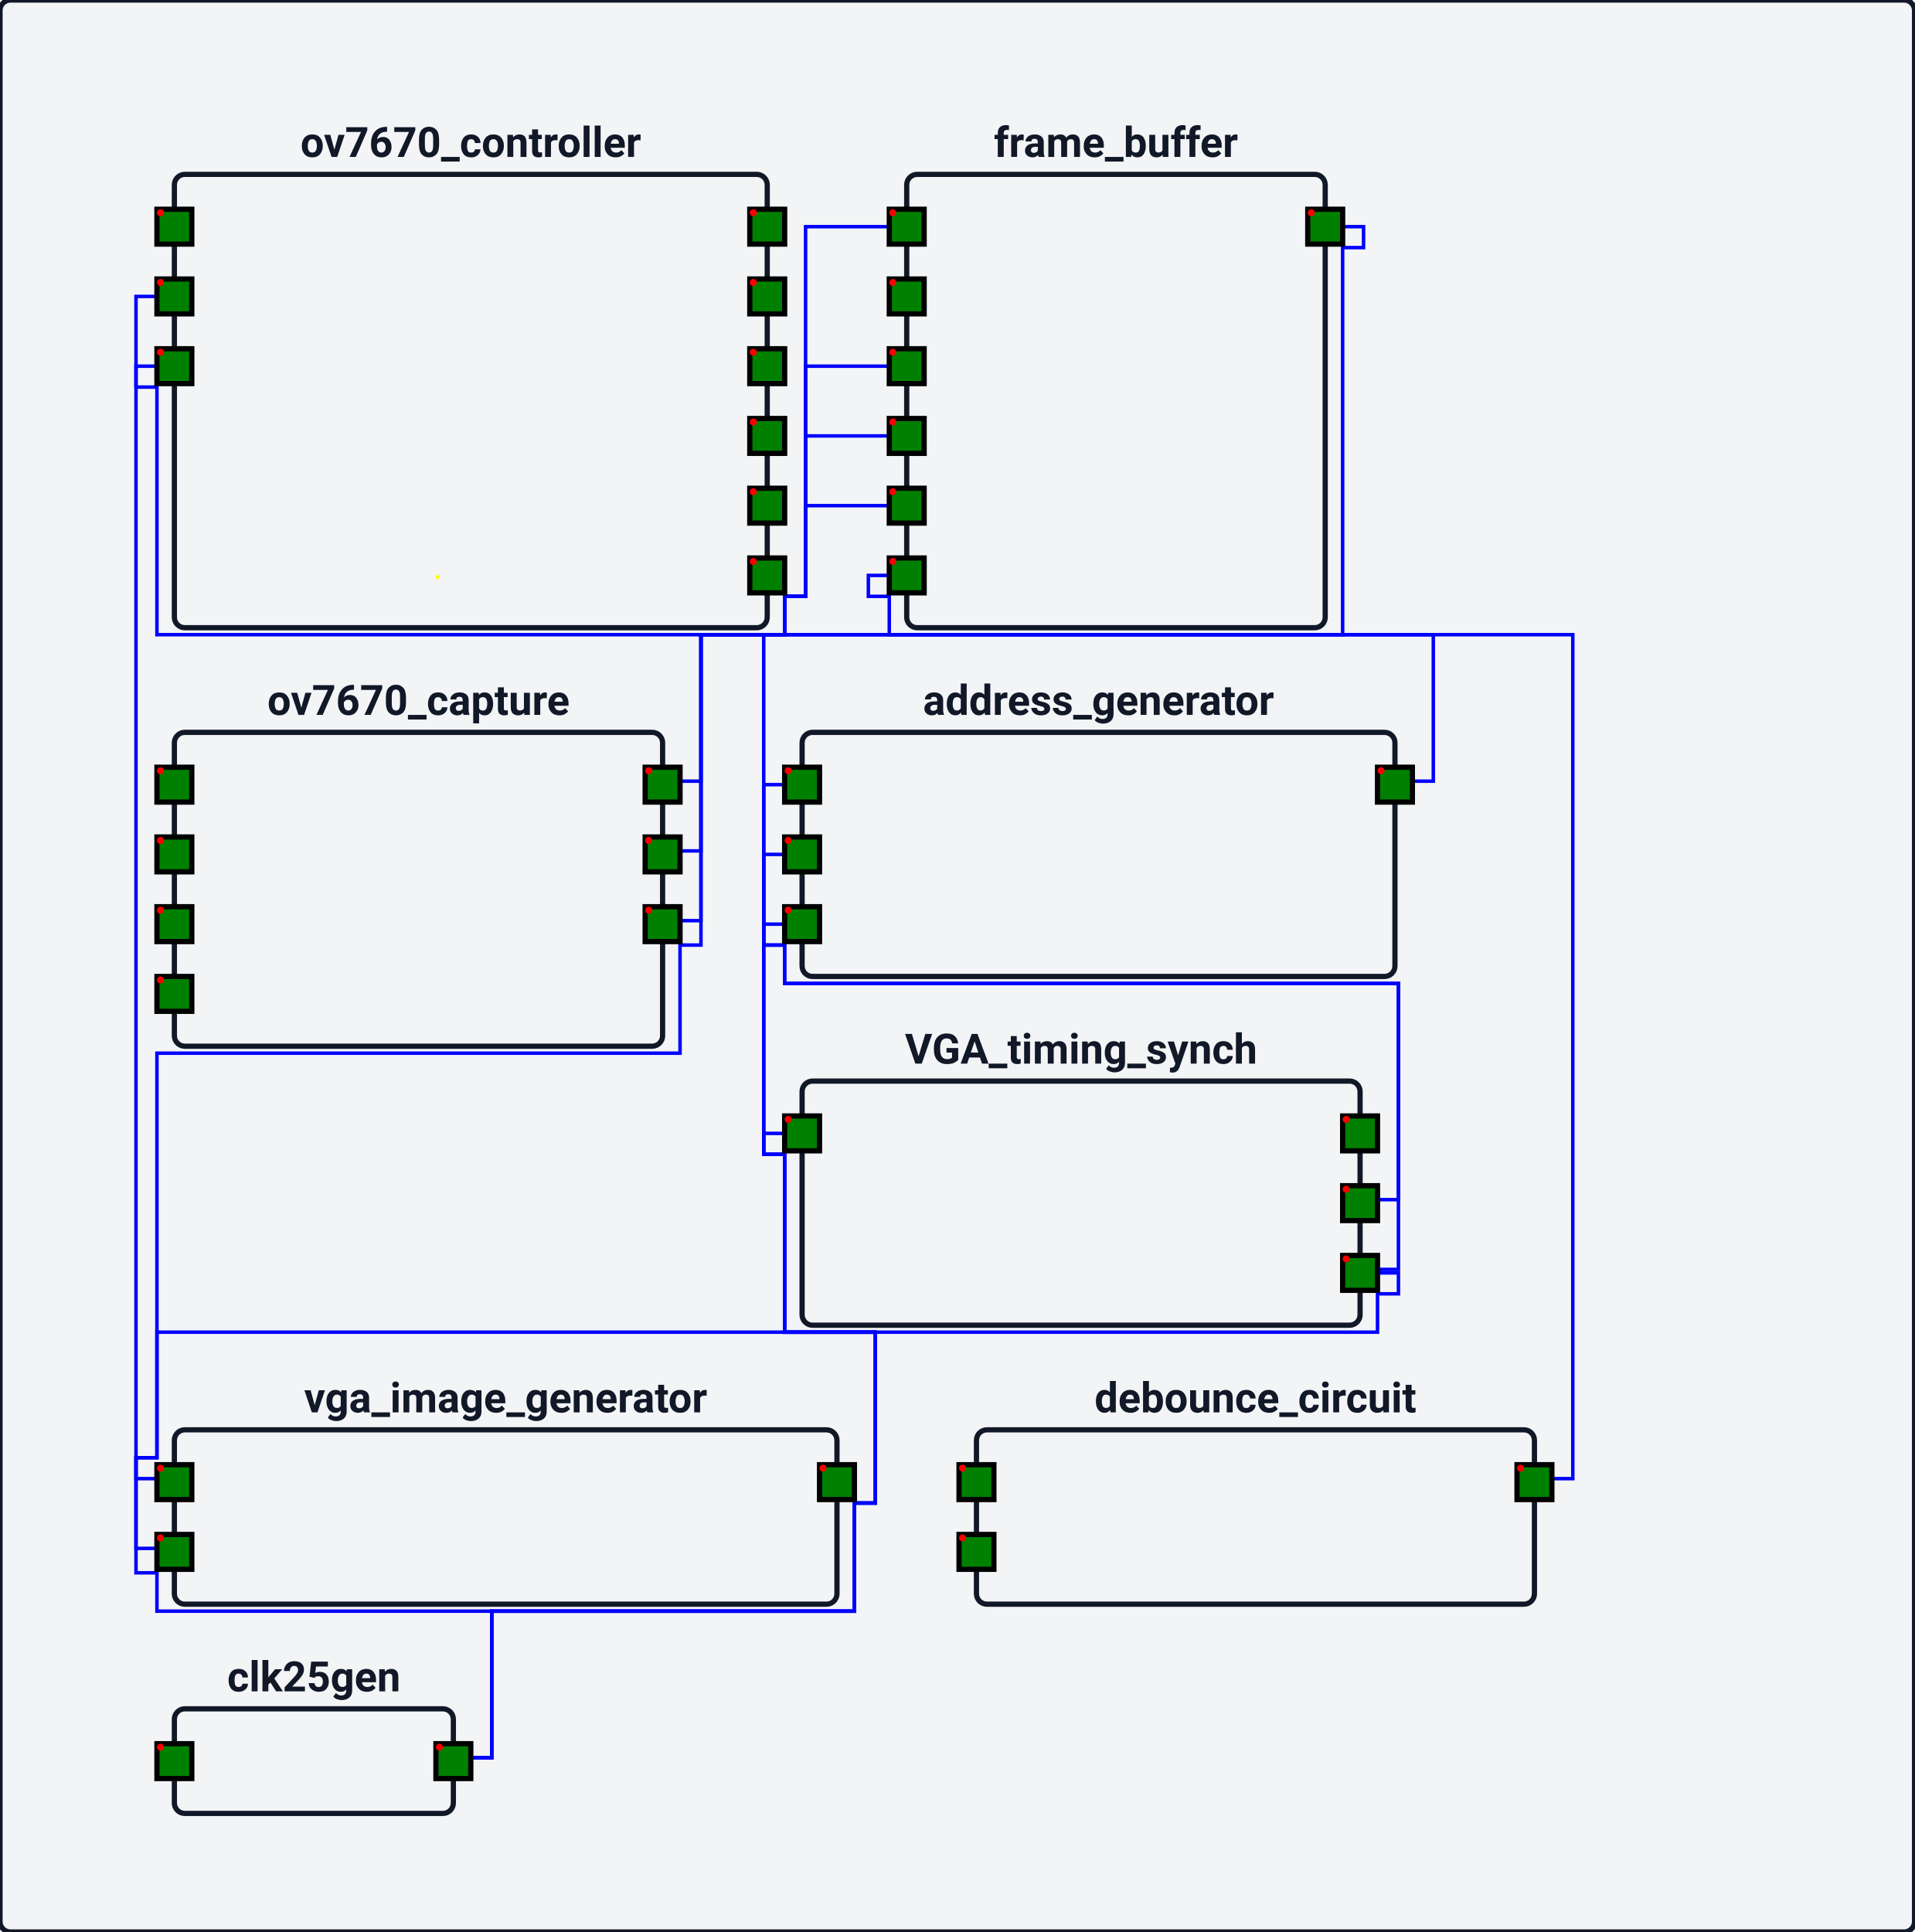
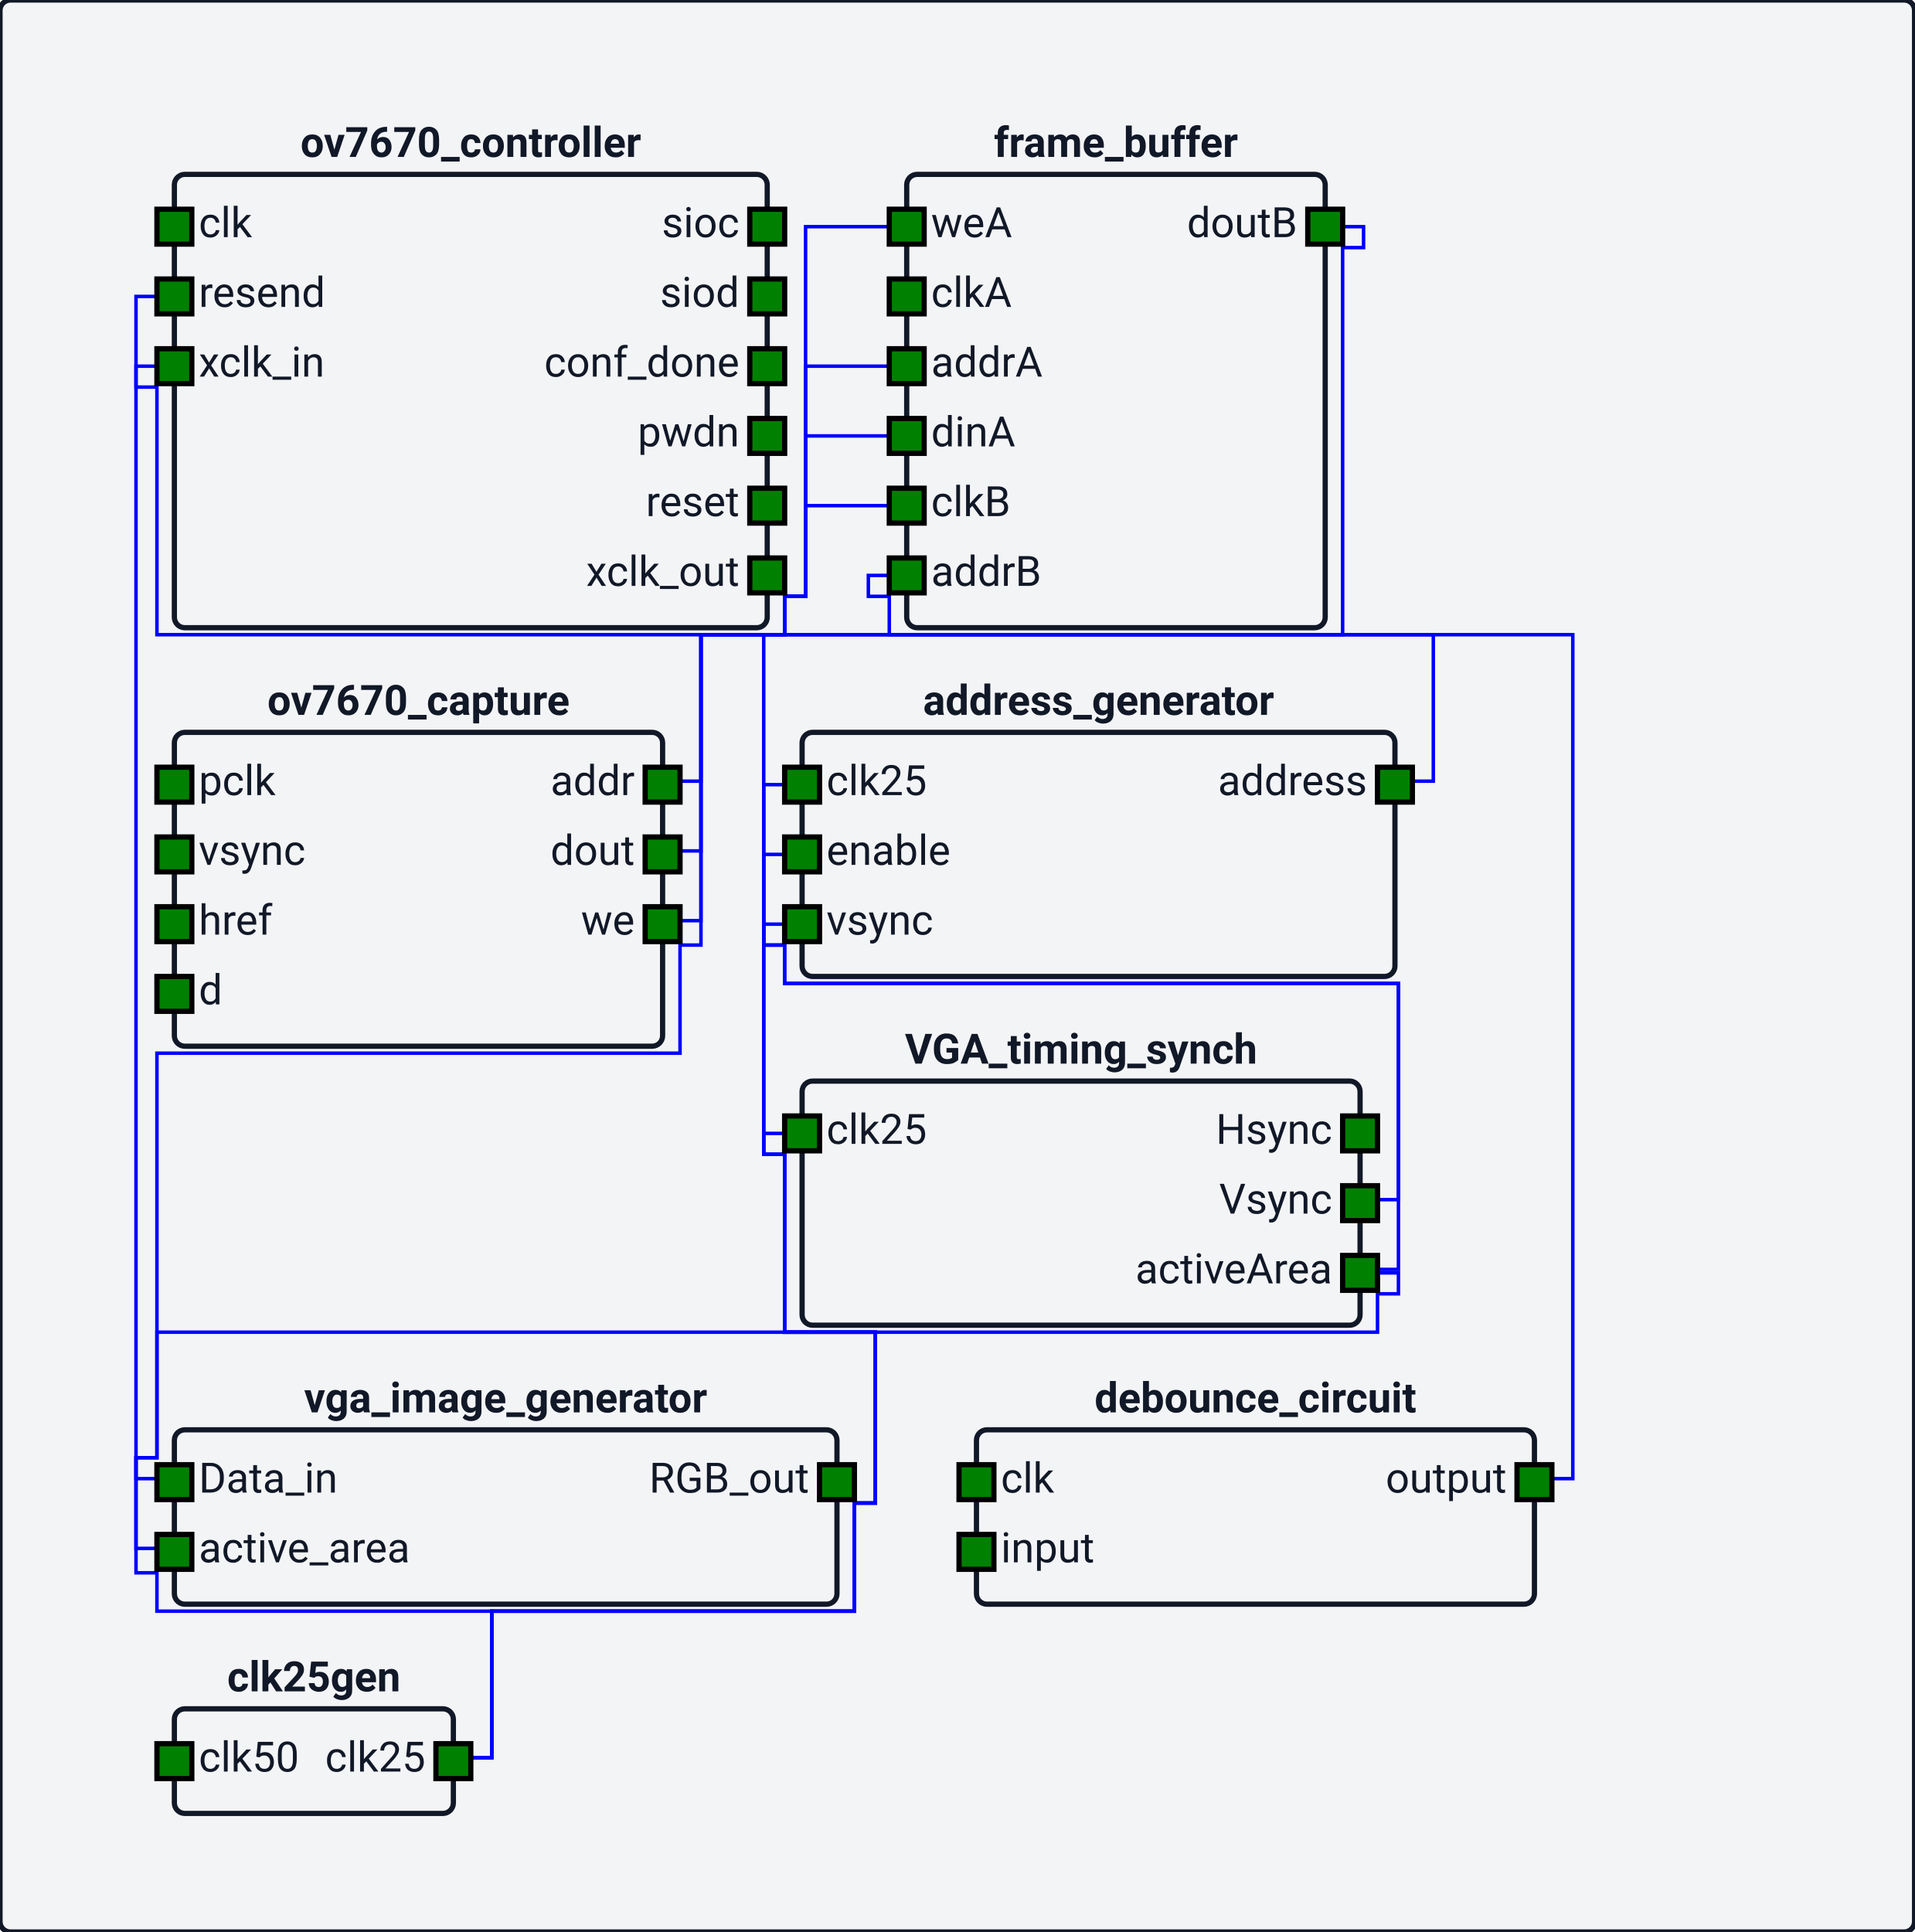
<svg xmlns="http://www.w3.org/2000/svg" width="549" height="554">
  <style>text{font-family:system-ui,Segoe UI,Roboto,sans-serif;font-size:12px}rect{rx:3;ry:3;fill:#f3f4f6;stroke:#111827;stroke-width:1.5}line{stroke:#111827;stroke-width:1.5}circle{fill:#111827}path{stroke:#2563eb;stroke-width:2;fill:none}.label{fill:#111827}.bus{fill:#2563eb}</style>
  <defs>
    <marker id="arrow" markerWidth="10" markerHeight="10" refX="10" refY="3" orient="auto" markerUnits="strokeWidth">
      <path d="M0,0 L0,6 L9,3 z" fill="#2563eb" />
    </marker>
  </defs>
  <rect x="0" y="0" width="549" height="554" fill="none" stroke="#111827" stroke-width="1" />
  <g id="paths" stroke="blue" fill="none" stroke-width="1">
    <polyline points="395,345 395,344 401,344 401,282 225,282 225,271 219,271 219,265 225,265 " />
    <polyline points="395,365 395,364 401,364 401,282 225,282 225,271 219,271 219,245 225,245 " />
    <polyline points="395,365 401,365 401,371 395,371 395,382 45,382 45,418 39,418 39,444 45,444 45,445 " />
    <polyline points="135,505 135,504 141,504 141,462 245,462 245,431 251,431 251,382 225,382 225,331 219,331 219,325 225,325 " />
    <polyline points="135,505 135,504 141,504 141,462 245,462 245,431 251,431 251,382 225,382 225,331 219,331 219,182 225,182 225,171 231,171 231,145 255,145 " />
    <polyline points="135,505 135,504 141,504 141,462 245,462 245,431 251,431 251,382 225,382 225,331 219,331 219,225 225,225 " />
    <polyline points="135,505 135,504 141,504 141,462 45,462 45,451 39,451 39,105 45,105 " />
    <polyline points="385,65 391,65 391,71 385,71 385,182 201,182 201,271 195,271 195,302 45,302 45,418 39,418 39,424 45,424 45,425 " />
    <polyline points="405,225 405,224 411,224 411,182 255,182 255,171 249,171 249,165 255,165 " />
    <polyline points="445,425 445,424 451,424 451,182 45,182 45,111 39,111 39,85 45,85 " />
    <polyline points="195,225 195,224 201,224 201,182 225,182 225,171 231,171 231,105 255,105 " />
    <polyline points="195,245 195,244 201,244 201,182 225,182 225,171 231,171 231,125 255,125 " />
    <polyline points="195,265 195,264 201,264 201,182 225,182 225,171 231,171 231,65 255,65 " />
  </g>
  <rect x="230" y="310" width="160" height="70" />
  <text class="label" x="310" y="305" text-anchor="middle" style="font-weight:bold;">VGA_timing_synch</text>
  <rect x="225" y="320" width="10" height="10" style="fill:green;stroke:black;rx:0;ry:0" />
-   <rect x="225" y="320" width="2" height="2" style="fill:red;stroke:none" />
-   <rect x="125" y="165" width="1" height="1" style="fill:yellow;stroke:none" />
+   <text class="label" x="237" y="328" text-anchor="start">clk25</text>
  <rect x="385" y="320" width="10" height="10" style="fill:green;stroke:black;rx:0;ry:0" />
-   <rect x="385" y="320" width="2" height="2" style="fill:red;stroke:none" />
-   <rect x="125" y="165" width="1" height="1" style="fill:yellow;stroke:none" />
+   <text class="label" x="382" y="328" text-anchor="end">Hsync</text>
  <rect x="385" y="340" width="10" height="10" style="fill:green;stroke:black;rx:0;ry:0" />
-   <rect x="385" y="340" width="2" height="2" style="fill:red;stroke:none" />
-   <rect x="125" y="165" width="1" height="1" style="fill:yellow;stroke:none" />
+   <text class="label" x="382" y="348" text-anchor="end">Vsync</text>
  <rect x="385" y="360" width="10" height="10" style="fill:green;stroke:black;rx:0;ry:0" />
-   <rect x="385" y="360" width="2" height="2" style="fill:red;stroke:none" />
-   <rect x="125" y="165" width="1" height="1" style="fill:yellow;stroke:none" />
+   <text class="label" x="382" y="368" text-anchor="end">activeArea</text>
  <rect x="50" y="490" width="80" height="30" />
  <text class="label" x="90" y="485" text-anchor="middle" style="font-weight:bold;">clk25gen</text>
  <rect x="45" y="500" width="10" height="10" style="fill:green;stroke:black;rx:0;ry:0" />
-   <rect x="45" y="500" width="2" height="2" style="fill:red;stroke:none" />
-   <rect x="125" y="165" width="1" height="1" style="fill:yellow;stroke:none" />
+   <text class="label" x="57" y="508" text-anchor="start">clk50</text>
  <rect x="125" y="500" width="10" height="10" style="fill:green;stroke:black;rx:0;ry:0" />
-   <rect x="125" y="500" width="2" height="2" style="fill:red;stroke:none" />
-   <rect x="125" y="165" width="1" height="1" style="fill:yellow;stroke:none" />
+   <text class="label" x="122" y="508" text-anchor="end">clk25</text>
  <rect x="260" y="50" width="120" height="130" />
  <text class="label" x="320" y="45" text-anchor="middle" style="font-weight:bold;">frame_buffer</text>
  <rect x="255" y="60" width="10" height="10" style="fill:green;stroke:black;rx:0;ry:0" />
-   <rect x="255" y="60" width="2" height="2" style="fill:red;stroke:none" />
-   <rect x="125" y="165" width="1" height="1" style="fill:yellow;stroke:none" />
+   <text class="label" x="267" y="68" text-anchor="start">weA</text>
  <rect x="255" y="80" width="10" height="10" style="fill:green;stroke:black;rx:0;ry:0" />
-   <rect x="255" y="80" width="2" height="2" style="fill:red;stroke:none" />
-   <rect x="125" y="165" width="1" height="1" style="fill:yellow;stroke:none" />
+   <text class="label" x="267" y="88" text-anchor="start">clkA</text>
  <rect x="255" y="100" width="10" height="10" style="fill:green;stroke:black;rx:0;ry:0" />
-   <rect x="255" y="100" width="2" height="2" style="fill:red;stroke:none" />
-   <rect x="125" y="165" width="1" height="1" style="fill:yellow;stroke:none" />
+   <text class="label" x="267" y="108" text-anchor="start">addrA</text>
  <rect x="255" y="120" width="10" height="10" style="fill:green;stroke:black;rx:0;ry:0" />
-   <rect x="255" y="120" width="2" height="2" style="fill:red;stroke:none" />
-   <rect x="125" y="165" width="1" height="1" style="fill:yellow;stroke:none" />
+   <text class="label" x="267" y="128" text-anchor="start">dinA</text>
  <rect x="255" y="140" width="10" height="10" style="fill:green;stroke:black;rx:0;ry:0" />
-   <rect x="255" y="140" width="2" height="2" style="fill:red;stroke:none" />
-   <rect x="125" y="165" width="1" height="1" style="fill:yellow;stroke:none" />
+   <text class="label" x="267" y="148" text-anchor="start">clkB</text>
  <rect x="255" y="160" width="10" height="10" style="fill:green;stroke:black;rx:0;ry:0" />
-   <rect x="255" y="160" width="2" height="2" style="fill:red;stroke:none" />
-   <rect x="125" y="165" width="1" height="1" style="fill:yellow;stroke:none" />
+   <text class="label" x="267" y="168" text-anchor="start">addrB</text>
  <rect x="375" y="60" width="10" height="10" style="fill:green;stroke:black;rx:0;ry:0" />
-   <rect x="375" y="60" width="2" height="2" style="fill:red;stroke:none" />
-   <rect x="125" y="165" width="1" height="1" style="fill:yellow;stroke:none" />
+   <text class="label" x="372" y="68" text-anchor="end">doutB</text>
  <rect x="230" y="210" width="170" height="70" />
  <text class="label" x="315" y="205" text-anchor="middle" style="font-weight:bold;">address_generator</text>
  <rect x="225" y="220" width="10" height="10" style="fill:green;stroke:black;rx:0;ry:0" />
-   <rect x="225" y="220" width="2" height="2" style="fill:red;stroke:none" />
-   <rect x="125" y="165" width="1" height="1" style="fill:yellow;stroke:none" />
+   <text class="label" x="237" y="228" text-anchor="start">clk25</text>
  <rect x="225" y="240" width="10" height="10" style="fill:green;stroke:black;rx:0;ry:0" />
-   <rect x="225" y="240" width="2" height="2" style="fill:red;stroke:none" />
-   <rect x="125" y="165" width="1" height="1" style="fill:yellow;stroke:none" />
+   <text class="label" x="237" y="248" text-anchor="start">enable</text>
  <rect x="225" y="260" width="10" height="10" style="fill:green;stroke:black;rx:0;ry:0" />
-   <rect x="225" y="260" width="2" height="2" style="fill:red;stroke:none" />
-   <rect x="125" y="165" width="1" height="1" style="fill:yellow;stroke:none" />
+   <text class="label" x="237" y="268" text-anchor="start">vsync</text>
  <rect x="395" y="220" width="10" height="10" style="fill:green;stroke:black;rx:0;ry:0" />
-   <rect x="395" y="220" width="2" height="2" style="fill:red;stroke:none" />
-   <rect x="125" y="165" width="1" height="1" style="fill:yellow;stroke:none" />
+   <text class="label" x="392" y="228" text-anchor="end">address</text>
  <rect x="280" y="410" width="160" height="50" />
  <text class="label" x="360" y="405" text-anchor="middle" style="font-weight:bold;">debounce_circuit</text>
  <rect x="275" y="420" width="10" height="10" style="fill:green;stroke:black;rx:0;ry:0" />
-   <rect x="275" y="420" width="2" height="2" style="fill:red;stroke:none" />
-   <rect x="125" y="165" width="1" height="1" style="fill:yellow;stroke:none" />
+   <text class="label" x="287" y="428" text-anchor="start">clk</text>
  <rect x="275" y="440" width="10" height="10" style="fill:green;stroke:black;rx:0;ry:0" />
-   <rect x="275" y="440" width="2" height="2" style="fill:red;stroke:none" />
-   <rect x="125" y="165" width="1" height="1" style="fill:yellow;stroke:none" />
+   <text class="label" x="287" y="448" text-anchor="start">input</text>
  <rect x="435" y="420" width="10" height="10" style="fill:green;stroke:black;rx:0;ry:0" />
-   <rect x="435" y="420" width="2" height="2" style="fill:red;stroke:none" />
-   <rect x="125" y="165" width="1" height="1" style="fill:yellow;stroke:none" />
+   <text class="label" x="432" y="428" text-anchor="end">output</text>
  <rect x="50" y="410" width="190" height="50" />
  <text class="label" x="145" y="405" text-anchor="middle" style="font-weight:bold;">vga_image_generator</text>
  <rect x="45" y="420" width="10" height="10" style="fill:green;stroke:black;rx:0;ry:0" />
-   <rect x="45" y="420" width="2" height="2" style="fill:red;stroke:none" />
-   <rect x="125" y="165" width="1" height="1" style="fill:yellow;stroke:none" />
+   <text class="label" x="57" y="428" text-anchor="start">Data_in</text>
  <rect x="45" y="440" width="10" height="10" style="fill:green;stroke:black;rx:0;ry:0" />
-   <rect x="45" y="440" width="2" height="2" style="fill:red;stroke:none" />
-   <rect x="125" y="165" width="1" height="1" style="fill:yellow;stroke:none" />
+   <text class="label" x="57" y="448" text-anchor="start">active_area</text>
  <rect x="235" y="420" width="10" height="10" style="fill:green;stroke:black;rx:0;ry:0" />
-   <rect x="235" y="420" width="2" height="2" style="fill:red;stroke:none" />
-   <rect x="125" y="165" width="1" height="1" style="fill:yellow;stroke:none" />
+   <text class="label" x="232" y="428" text-anchor="end">RGB_out</text>
  <rect x="50" y="50" width="170" height="130" />
  <text class="label" x="135" y="45" text-anchor="middle" style="font-weight:bold;">ov7670_controller</text>
  <rect x="45" y="60" width="10" height="10" style="fill:green;stroke:black;rx:0;ry:0" />
-   <rect x="45" y="60" width="2" height="2" style="fill:red;stroke:none" />
-   <rect x="125" y="165" width="1" height="1" style="fill:yellow;stroke:none" />
+   <text class="label" x="57" y="68" text-anchor="start">clk</text>
  <rect x="45" y="80" width="10" height="10" style="fill:green;stroke:black;rx:0;ry:0" />
-   <rect x="45" y="80" width="2" height="2" style="fill:red;stroke:none" />
-   <rect x="125" y="165" width="1" height="1" style="fill:yellow;stroke:none" />
+   <text class="label" x="57" y="88" text-anchor="start">resend</text>
  <rect x="215" y="60" width="10" height="10" style="fill:green;stroke:black;rx:0;ry:0" />
-   <rect x="215" y="60" width="2" height="2" style="fill:red;stroke:none" />
-   <rect x="125" y="165" width="1" height="1" style="fill:yellow;stroke:none" />
+   <text class="label" x="212" y="68" text-anchor="end">sioc</text>
  <rect x="215" y="80" width="10" height="10" style="fill:green;stroke:black;rx:0;ry:0" />
-   <rect x="215" y="80" width="2" height="2" style="fill:red;stroke:none" />
-   <rect x="125" y="165" width="1" height="1" style="fill:yellow;stroke:none" />
+   <text class="label" x="212" y="88" text-anchor="end">siod</text>
  <rect x="215" y="100" width="10" height="10" style="fill:green;stroke:black;rx:0;ry:0" />
-   <rect x="215" y="100" width="2" height="2" style="fill:red;stroke:none" />
-   <rect x="125" y="165" width="1" height="1" style="fill:yellow;stroke:none" />
+   <text class="label" x="212" y="108" text-anchor="end">conf_done</text>
  <rect x="215" y="120" width="10" height="10" style="fill:green;stroke:black;rx:0;ry:0" />
-   <rect x="215" y="120" width="2" height="2" style="fill:red;stroke:none" />
-   <rect x="125" y="165" width="1" height="1" style="fill:yellow;stroke:none" />
+   <text class="label" x="212" y="128" text-anchor="end">pwdn</text>
  <rect x="215" y="140" width="10" height="10" style="fill:green;stroke:black;rx:0;ry:0" />
-   <rect x="215" y="140" width="2" height="2" style="fill:red;stroke:none" />
-   <rect x="125" y="165" width="1" height="1" style="fill:yellow;stroke:none" />
+   <text class="label" x="212" y="148" text-anchor="end">reset</text>
  <rect x="45" y="100" width="10" height="10" style="fill:green;stroke:black;rx:0;ry:0" />
-   <rect x="45" y="100" width="2" height="2" style="fill:red;stroke:none" />
-   <rect x="125" y="165" width="1" height="1" style="fill:yellow;stroke:none" />
+   <text class="label" x="57" y="108" text-anchor="start">xclk_in</text>
  <rect x="215" y="160" width="10" height="10" style="fill:green;stroke:black;rx:0;ry:0" />
-   <rect x="215" y="160" width="2" height="2" style="fill:red;stroke:none" />
-   <rect x="125" y="165" width="1" height="1" style="fill:yellow;stroke:none" />
+   <text class="label" x="212" y="168" text-anchor="end">xclk_out</text>
  <rect x="50" y="210" width="140" height="90" />
  <text class="label" x="120" y="205" text-anchor="middle" style="font-weight:bold;">ov7670_capture</text>
  <rect x="45" y="220" width="10" height="10" style="fill:green;stroke:black;rx:0;ry:0" />
-   <rect x="45" y="220" width="2" height="2" style="fill:red;stroke:none" />
-   <rect x="125" y="165" width="1" height="1" style="fill:yellow;stroke:none" />
+   <text class="label" x="57" y="228" text-anchor="start">pclk</text>
  <rect x="45" y="240" width="10" height="10" style="fill:green;stroke:black;rx:0;ry:0" />
-   <rect x="45" y="240" width="2" height="2" style="fill:red;stroke:none" />
-   <rect x="125" y="165" width="1" height="1" style="fill:yellow;stroke:none" />
+   <text class="label" x="57" y="248" text-anchor="start">vsync</text>
  <rect x="45" y="260" width="10" height="10" style="fill:green;stroke:black;rx:0;ry:0" />
-   <rect x="45" y="260" width="2" height="2" style="fill:red;stroke:none" />
-   <rect x="125" y="165" width="1" height="1" style="fill:yellow;stroke:none" />
+   <text class="label" x="57" y="268" text-anchor="start">href</text>
  <rect x="45" y="280" width="10" height="10" style="fill:green;stroke:black;rx:0;ry:0" />
-   <rect x="45" y="280" width="2" height="2" style="fill:red;stroke:none" />
-   <rect x="125" y="165" width="1" height="1" style="fill:yellow;stroke:none" />
+   <text class="label" x="57" y="288" text-anchor="start">d</text>
  <rect x="185" y="220" width="10" height="10" style="fill:green;stroke:black;rx:0;ry:0" />
-   <rect x="185" y="220" width="2" height="2" style="fill:red;stroke:none" />
-   <rect x="125" y="165" width="1" height="1" style="fill:yellow;stroke:none" />
+   <text class="label" x="182" y="228" text-anchor="end">addr</text>
  <rect x="185" y="240" width="10" height="10" style="fill:green;stroke:black;rx:0;ry:0" />
-   <rect x="185" y="240" width="2" height="2" style="fill:red;stroke:none" />
-   <rect x="125" y="165" width="1" height="1" style="fill:yellow;stroke:none" />
+   <text class="label" x="182" y="248" text-anchor="end">dout</text>
  <rect x="185" y="260" width="10" height="10" style="fill:green;stroke:black;rx:0;ry:0" />
-   <rect x="185" y="260" width="2" height="2" style="fill:red;stroke:none" />
-   <rect x="125" y="165" width="1" height="1" style="fill:yellow;stroke:none" />
+   <text class="label" x="182" y="268" text-anchor="end">we</text>
</svg>
